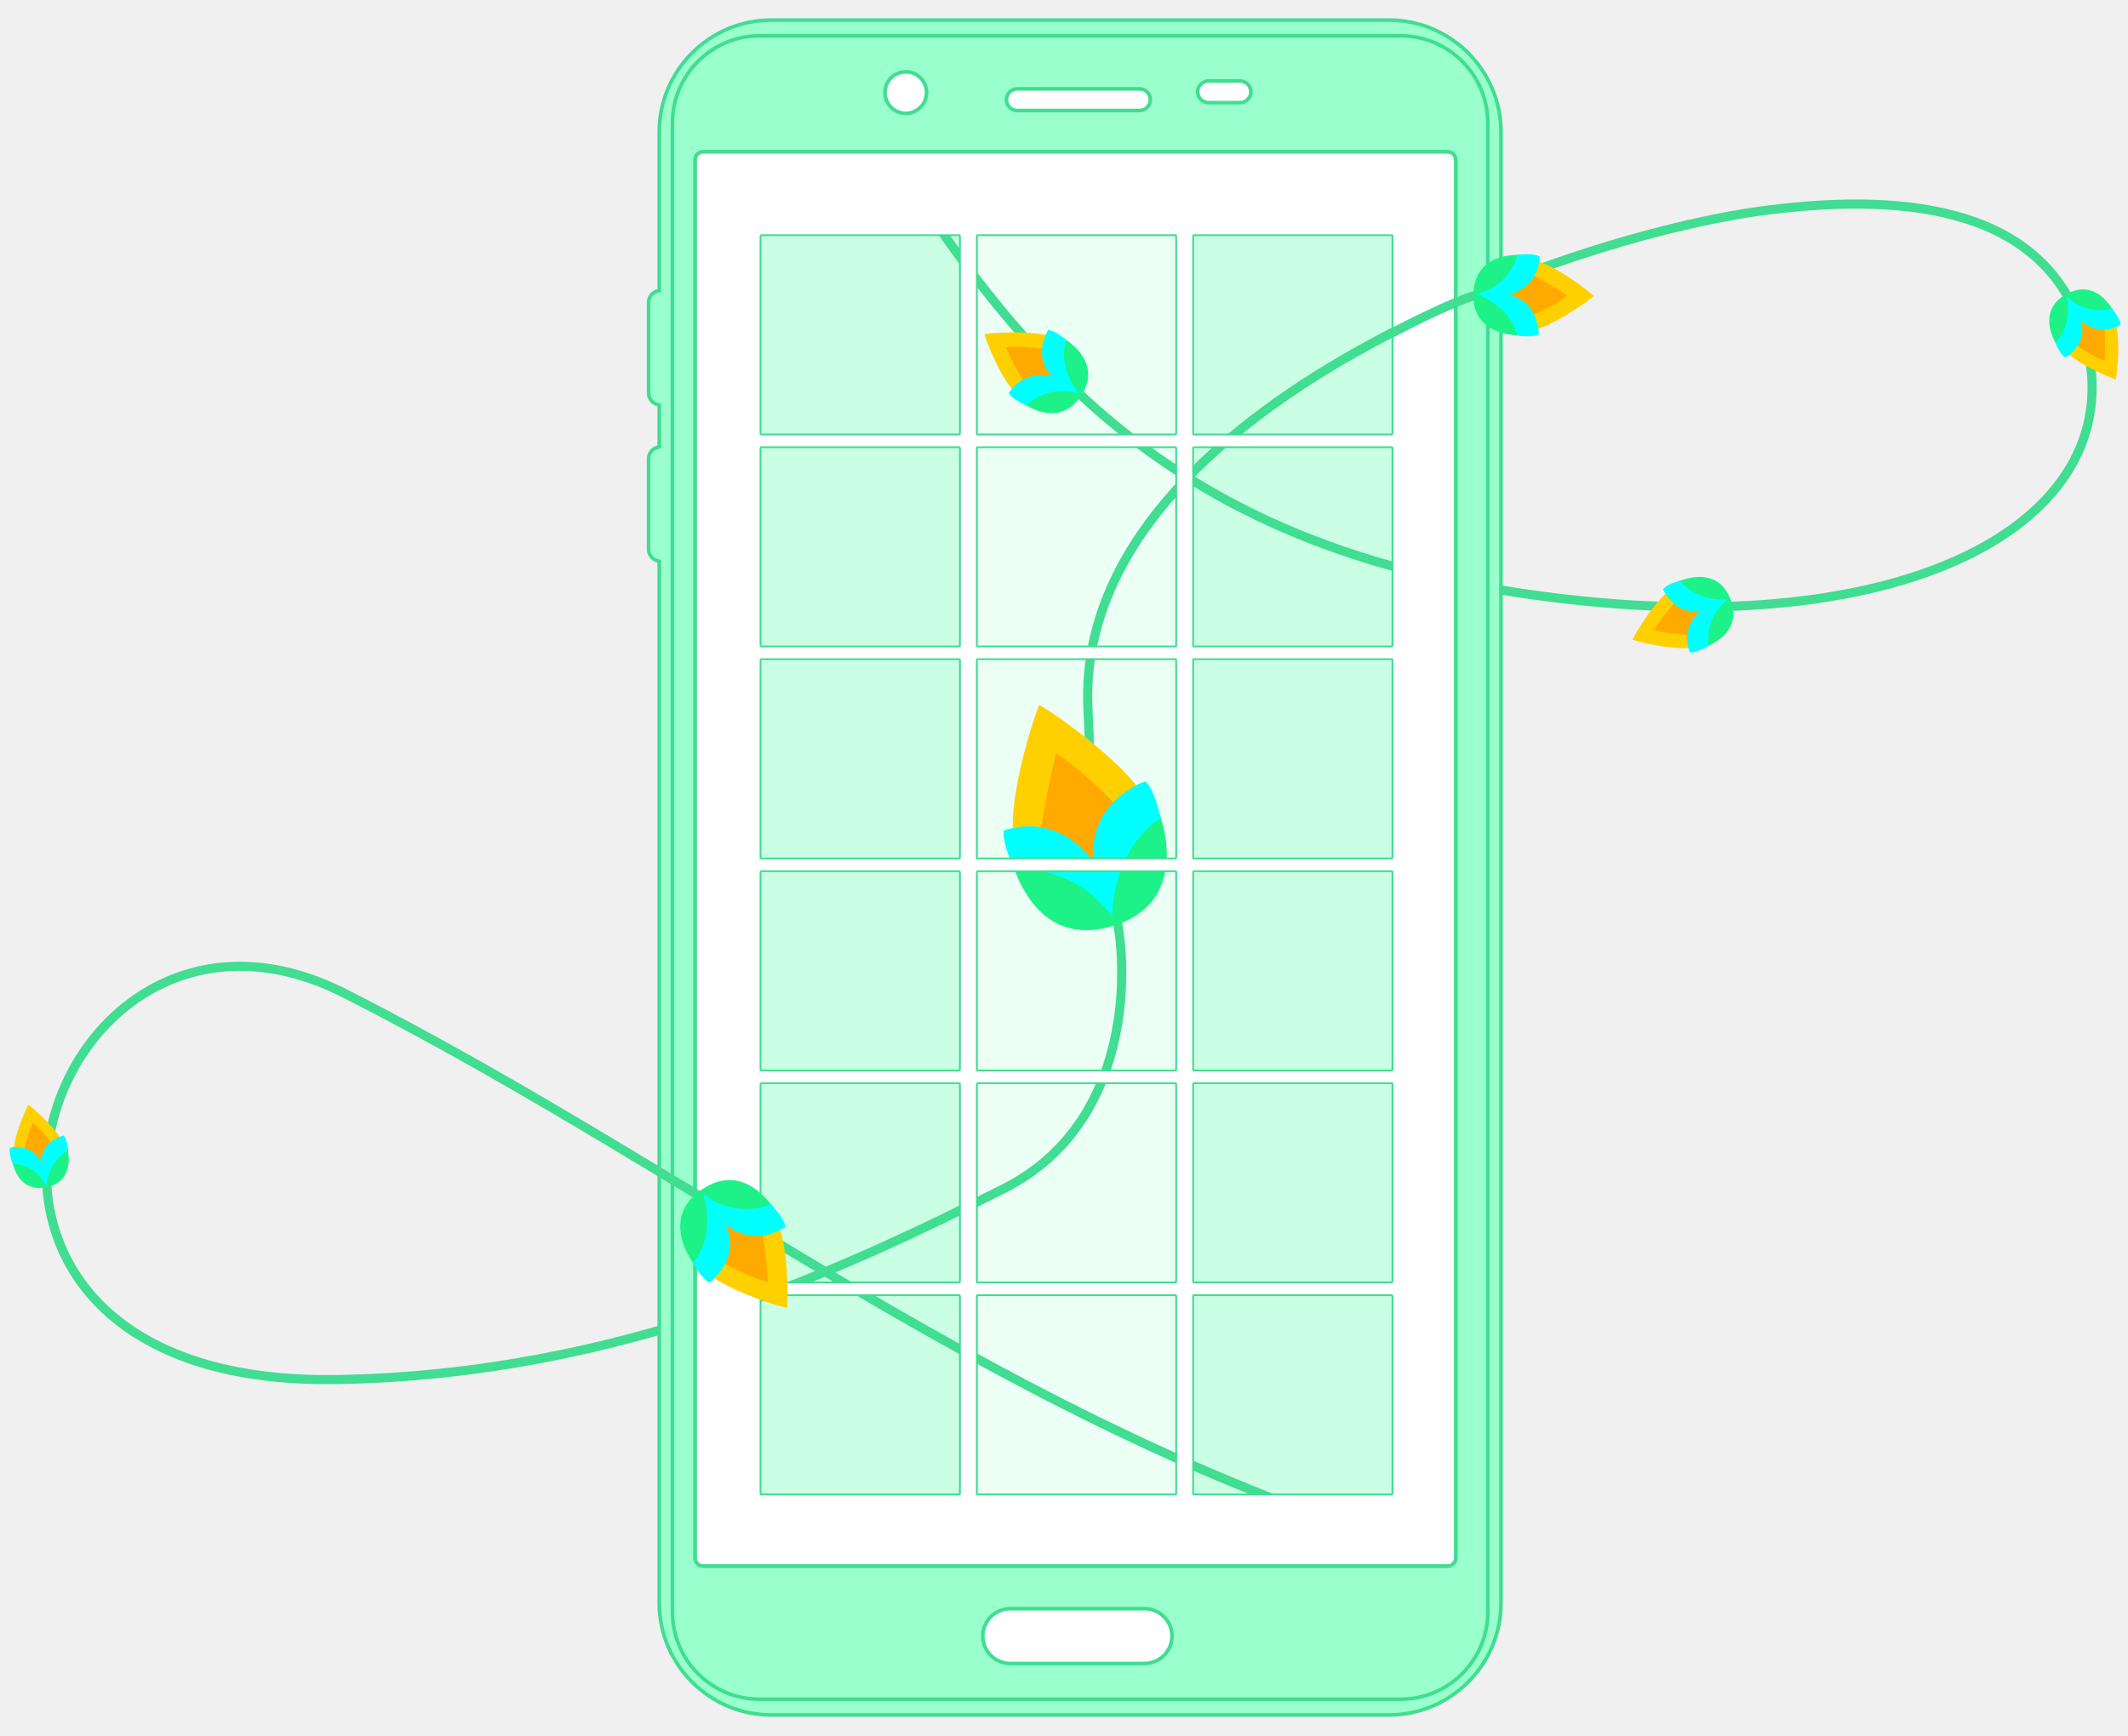
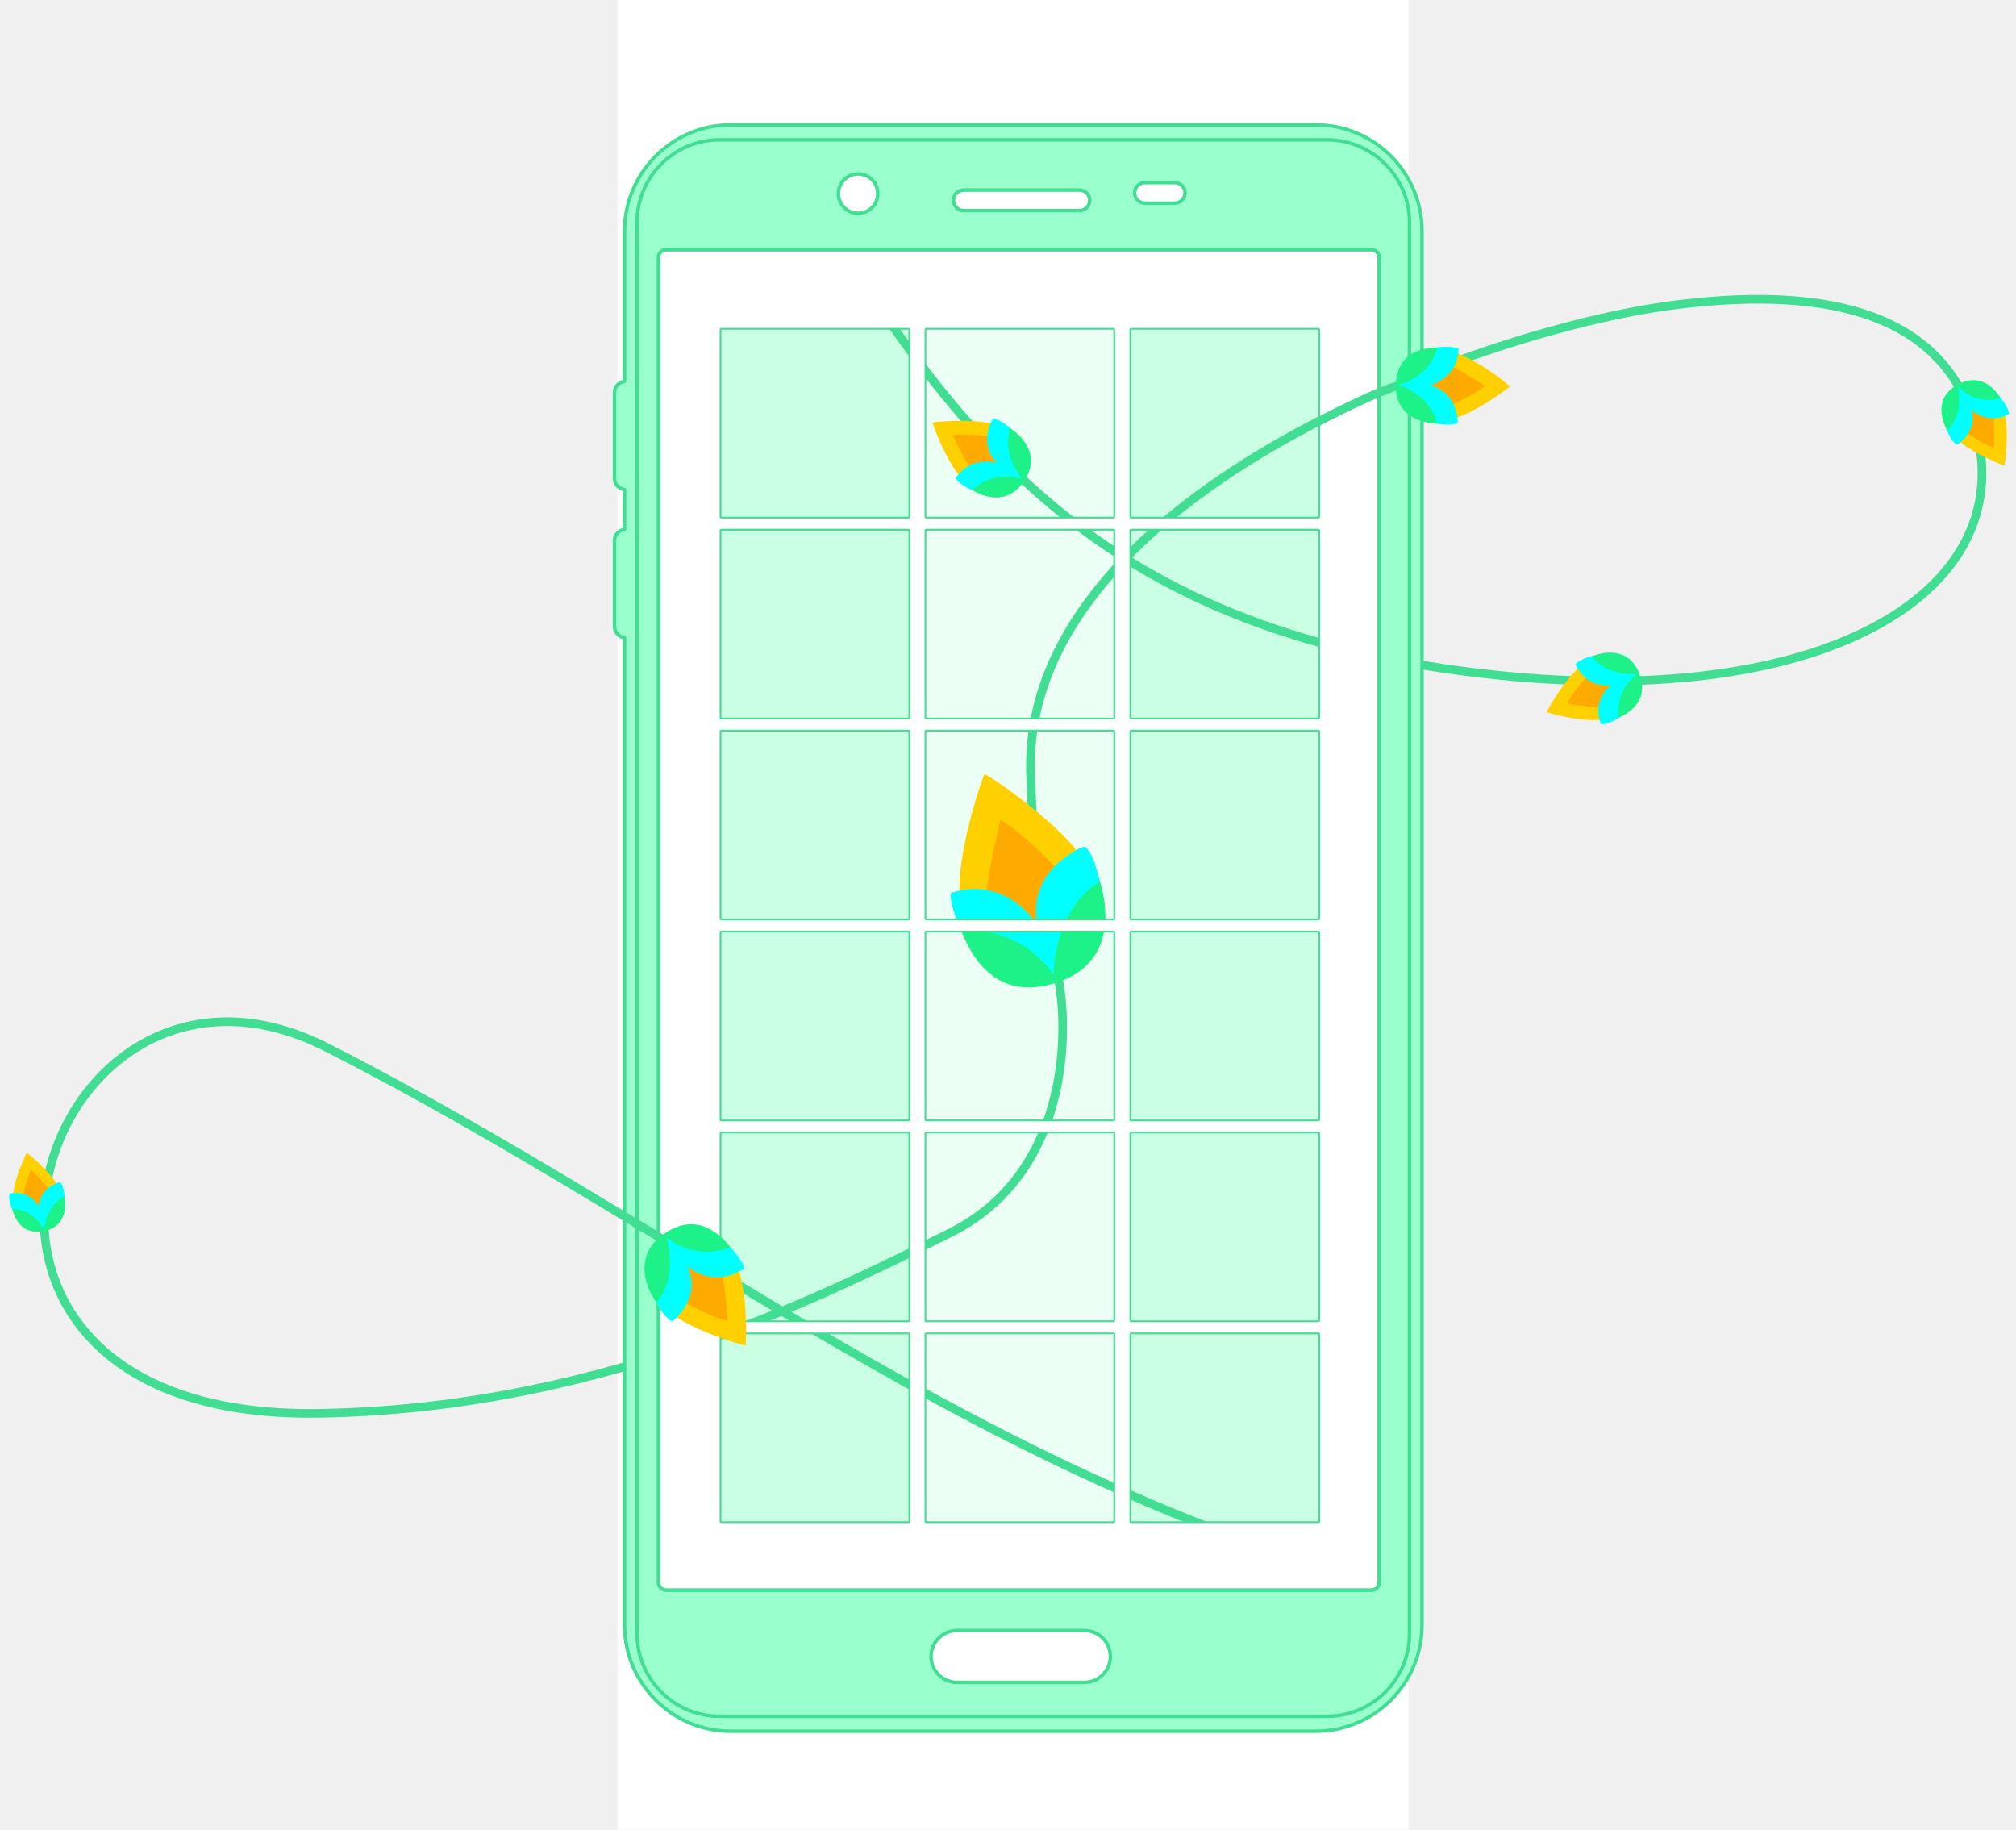
- <svg xmlns="http://www.w3.org/2000/svg" version="1.1" id="Layer_1" x="0px" y="0px" width="2336.364px" height="1905.662px" viewBox="0 0 2336.364 1905.662" enable-background="new 0 0 2336.364 1905.662" xml:space="preserve">
+ <svg xmlns="http://www.w3.org/2000/svg" version="1.1" id="Layer_1" x="0px" y="0px" width="2336.364px" height="2120px" viewBox="0 -122.669 2336.364 2120" enable-background="new 0 -122.669 2336.364 2120" xml:space="preserve">
+   <rect x="715.62" y="-122.669" fill="#FFFFFF" width="916.671" height="2120" />
  <g>
    <rect id="back-col-2" x="754.056" y="152.5" fill="#EBFFF5" stroke="#40DD92" stroke-linecap="round" stroke-linejoin="round" stroke-miterlimit="10" width="859" height="1582" />
    <rect id="back-col-3" x="762.056" y="152.5" fill="#CAFFE3" stroke="#D9F8E9" stroke-linecap="round" stroke-linejoin="round" stroke-miterlimit="10" width="295" height="1563" />
    <rect id="back-col-1" x="1307.056" y="162.5" fill="#CAFFE3" stroke="#D9F8E9" stroke-linecap="round" stroke-linejoin="round" stroke-miterlimit="10" width="295" height="1563" />
    <g id="lines_1_">
      <path fill="none" stroke="#40DD92" stroke-width="10" stroke-miterlimit="10" d="M1647.556,311c0,0-81,36-120,55" />
      <path fill="none" stroke="#40DD92" stroke-width="10" stroke-miterlimit="10" d="M908.898,62.477    C1095.274,358.712,1245.064,610.01,1738.556,660c385,39,608-102,549-294c-41.257-134.26-187-156-349-135    c-230.046,29.821-761,225-744,549c4.497,85.715-1,135,29,220c11.481,32.53,33,228-122.085,305.703    C928.547,1392.344,683.528,1509.604,370.556,1515c-519.201,8.952-323.906-592.462,8-424    c414.589,210.429,760.153,503.373,1254.067,630.963" />
    </g>
    <g id="patel_4_">
      <g>
        <path fill="#FFD000" d="M1140.891,774.43c-7.962,18.026-47.312,141.901-18.789,169.818     c45.315,44.353,130.645,14.296,139.608-49.173C1267.108,856.843,1141.919,772.101,1140.891,774.43z" />
        <path fill="#FFAA00" d="M1141.911,918.152c-0.889,2.645,0.4,6.476,1.122,9.171l6.32,56.933c1.212,4.526,4.582,8.162,9.003,9.714     l49.661,17.427c4.962,1.741,10.48,0.594,14.337-2.981l34.491-31.969c3.857-3.575,5.419-8.99,4.058-14.07l-14.278-53.319     c-0.824-3.079-2.662-5.79-5.217-7.697c0,0-48.138-53.971-81.944-73.999C1147.219,876.674,1141.911,918.152,1141.911,918.152z" />
        <g>
          <path fill="#1DF288" stroke="#1DF288" stroke-width="1.2" stroke-miterlimit="10" d="M1103.695,912.968      c0,0,14.939,129.575,112.575,104.766c97.636-24.809,60.55-131.238,38.815-157.948c0,0-51.25,14.842-49.209,104.96      C1205.876,964.746,1166.536,902.62,1103.695,912.968z" />
          <path fill="#00FFFF" stroke="#00FFFF" stroke-width="2.5" stroke-miterlimit="10" d="M1103.249,912.903      c0,0-2.324,11.834,11.931,41.499c0,0,61.616-8.232,104.639,48.478c0,0,0.703-70.836,52.891-104.611      c0,0-4.952-28.215-15.554-38.716c0,0-68.27,23.955-53.364,94.183C1203.792,953.736,1170.141,892.519,1103.249,912.903z" />
        </g>
      </g>
    </g>
    <g id="Phone">
      <path fill="#FFFFFF" stroke="#40DD92" stroke-width="2" stroke-linecap="round" stroke-linejoin="round" stroke-miterlimit="10" d="    M752.595,161.885V1725.74l881.972-5.255l-10.51-1558.6L752.595,161.885L752.595,161.885z M1073.211,1641.203    c-0.392,0-0.716-0.324-0.716-0.716v-217.405c0-0.409,0.324-0.716,0.716-0.716h217.405c0.392,0,0.716,0.307,0.716,0.716v217.405    c0,0.392-0.324,0.716-0.716,0.716H1073.211z M835.017,957.456c0-0.392,0.324-0.716,0.716-0.716h217.405    c0.409,0,0.734,0.324,0.734,0.716v217.405c0,0.392-0.324,0.716-0.734,0.716H835.734c-0.392,0-0.716-0.324-0.716-0.716    L835.017,957.456L835.017,957.456z M835.017,1190.26c0-0.392,0.324-0.716,0.716-0.716h217.405c0.409,0,0.734,0.324,0.734,0.716    v217.405c0,0.409-0.324,0.716-0.734,0.716H835.734c-0.392,0-0.716-0.307-0.716-0.716L835.017,1190.26L835.017,1190.26z     M835.017,1423.082c0-0.409,0.324-0.716,0.716-0.716h217.405c0.409,0,0.734,0.307,0.734,0.716v217.405    c0,0.392-0.324,0.716-0.734,0.716H835.734c-0.392,0-0.716-0.324-0.716-0.716L835.017,1423.082L835.017,1423.082z M835.017,259.008    c0-0.392,0.324-0.716,0.716-0.716h217.405c0.409,0,0.734,0.324,0.734,0.716v217.405c0,0.409-0.324,0.733-0.734,0.733H835.734    c-0.392,0-0.716-0.324-0.716-0.733L835.017,259.008L835.017,259.008z M1073.211,477.146c-0.392,0-0.716-0.324-0.716-0.733V259.008    c0-0.392,0.324-0.716,0.716-0.716h217.405c0.392,0,0.716,0.324,0.716,0.716v217.405c0,0.409-0.324,0.733-0.716,0.733H1073.211z     M1309.955,491.829c0-0.392,0.324-0.716,0.716-0.716h217.405c0.409,0,0.733,0.324,0.733,0.716v217.405    c0,0.392-0.324,0.716-0.733,0.716h-217.405c-0.392,0-0.716-0.324-0.716-0.716V491.829z M1528.81,476.413    c0,0.409-0.324,0.733-0.733,0.733h-217.405c-0.392,0-0.716-0.324-0.716-0.733V259.008c0-0.392,0.324-0.716,0.716-0.716h217.405    c0.409,0,0.733,0.324,0.733,0.716V476.413z M1072.495,491.829c0-0.392,0.324-0.716,0.716-0.716h217.405    c0.392,0,0.716,0.324,0.716,0.716v217.405c0,0.392-0.324,0.716-0.716,0.716h-217.405c-0.392,0-0.716-0.324-0.716-0.716V491.829z     M1072.495,724.634c0-0.392,0.324-0.716,0.716-0.716h217.405c0.392,0,0.716,0.324,0.716,0.716v217.405    c0,0.409-0.324,0.733-0.716,0.733h-217.405c-0.392,0-0.716-0.324-0.716-0.733V724.634z M1290.616,1175.577h-217.405    c-0.392,0-0.716-0.324-0.716-0.716V957.456c0-0.392,0.324-0.716,0.716-0.716h217.405c0.392,0,0.716,0.324,0.716,0.716v217.405    C1291.332,1175.253,1291.008,1175.577,1290.616,1175.577z M1291.332,1190.26v217.405c0,0.409-0.324,0.716-0.716,0.716h-217.405    c-0.392,0-0.716-0.307-0.716-0.716V1190.26c0-0.392,0.324-0.716,0.716-0.716h217.405    C1291.008,1189.544,1291.332,1189.868,1291.332,1190.26z M1309.955,1423.082c0-0.409,0.324-0.716,0.716-0.716h217.405    c0.409,0,0.733,0.307,0.733,0.716v217.405c0,0.392-0.324,0.716-0.733,0.716h-217.405c-0.392,0-0.716-0.324-0.716-0.716V1423.082z     M1528.077,1408.381h-217.405c-0.392,0-0.716-0.307-0.716-0.716V1190.26c0-0.392,0.324-0.716,0.716-0.716h217.405    c0.409,0,0.733,0.324,0.733,0.716v217.405C1528.81,1408.074,1528.486,1408.381,1528.077,1408.381z M1528.81,1174.861    c0,0.392-0.324,0.716-0.733,0.716h-217.405c-0.392,0-0.716-0.324-0.716-0.716V957.456c0-0.392,0.324-0.716,0.716-0.716h217.405    c0.409,0,0.733,0.324,0.733,0.716V1174.861z M1528.81,942.039c0,0.409-0.324,0.733-0.733,0.733h-217.405    c-0.392,0-0.716-0.324-0.716-0.733V724.634c0-0.392,0.324-0.716,0.716-0.716h217.405c0.409,0,0.733,0.324,0.733,0.716V942.039z     M835.734,709.951c-0.392,0-0.716-0.324-0.716-0.716V491.829c0-0.392,0.324-0.716,0.716-0.716h217.405    c0.409,0,0.734,0.324,0.734,0.716v217.405c0,0.392-0.324,0.716-0.734,0.716L835.734,709.951L835.734,709.951z M835.017,724.634    c0-0.392,0.324-0.716,0.716-0.716h217.405c0.409,0,0.734,0.324,0.734,0.716V883.72v58.318c0,0.409-0.324,0.733-0.734,0.733    H835.734c-0.392,0-0.716-0.324-0.716-0.733L835.017,724.634L835.017,724.634z" />
      <path fill="#99FFCC" stroke="#40DD92" stroke-width="4" stroke-linecap="round" stroke-linejoin="round" stroke-miterlimit="10" d="    M1525.197,22.074H846.593c-67.529,0-122.779,55.232-122.779,122.761v174.42c-6.534,0.648-11.702,6.201-11.702,12.91v99.551    c0,6.727,5.168,12.28,11.702,12.928v46.193c-6.534,0.666-11.702,6.201-11.702,12.928v99.551c0,6.727,5.168,12.28,11.702,12.928    v1144.338c0,67.512,55.25,122.761,122.779,122.761h678.604c67.512,0,122.762-55.25,122.762-122.761V144.835    C1647.959,77.306,1592.709,22.074,1525.197,22.074z M763.018,175.631c0-5.01,4.082-9.091,9.091-9.091h817.236    c5.027,0,9.091,4.082,9.091,9.091v1535.29c0,5.027-4.064,9.109-9.091,9.109H772.11c-5.01,0-9.091-4.082-9.091-9.109    L763.018,175.631L763.018,175.631z" />
      <g>
        <path fill="#99FFCC" stroke="#40DD92" stroke-width="4" stroke-linecap="round" stroke-linejoin="round" stroke-miterlimit="10" d="     M1537.968,39.346H833.823c-52.534,0-95.505,42.97-95.505,95.505v1635.734c0,52.517,42.97,95.487,95.505,95.487h704.144     c52.517,0,95.487-42.97,95.487-95.487V134.29C1633.139,82.018,1590.292,39.346,1537.968,39.346z M1598.437,1710.921     c0,5.027-4.064,9.109-9.091,9.109H772.11c-5.01,0-9.091-4.082-9.091-9.109V175.631c0-5.01,4.082-9.091,9.091-9.091h817.236     c5.027,0,9.091,4.082,9.091,9.091L1598.437,1710.921L1598.437,1710.921z" />
        <path fill="#FFFFFF" stroke="#40DD92" stroke-width="4" stroke-linecap="round" stroke-linejoin="round" stroke-miterlimit="10" d="     M1256.691,1826.827H1109.1c-16.549,0-30.09-13.54-30.09-30.09l0,0c0-16.549,13.54-30.09,30.09-30.09h147.591     c16.549,0,30.09,13.54,30.09,30.09l0,0C1286.781,1813.286,1273.241,1826.827,1256.691,1826.827z" />
        <circle fill="#FFFFFF" stroke="#40DD92" stroke-width="4" stroke-linecap="round" stroke-linejoin="round" stroke-miterlimit="10" cx="994.461" cy="101.671" r="22.825" />
        <path fill="#FFFFFF" stroke="#40DD92" stroke-width="4" stroke-linecap="round" stroke-linejoin="round" stroke-miterlimit="10" d="     M1251.071,121.376h-134.185c-6.547,0-11.904-5.357-11.904-11.904l0,0c0-6.547,5.357-11.904,11.904-11.904h134.185     c6.547,0,11.904,5.357,11.904,11.904l0,0C1262.974,116.019,1257.618,121.376,1251.071,121.376z" />
        <path fill="#FFFFFF" stroke="#40DD92" stroke-width="4" stroke-linecap="round" stroke-linejoin="round" stroke-miterlimit="10" d="     M1361.449,112.719h-34.628c-6.547,0-11.904-5.357-11.904-11.904l0,0c0-6.547,5.357-11.904,11.904-11.904h34.628     c6.547,0,11.904,5.357,11.904,11.904l0,0C1373.352,107.362,1367.996,112.719,1361.449,112.719z" />
      </g>
    </g>
    <line fill="none" stroke="#40DD92" stroke-width="10" stroke-miterlimit="10" x1="723.814" y1="1286.841" x2="901.427" y2="1393.903" />
    <path fill="none" stroke="#40DD92" stroke-width="10" stroke-miterlimit="10" d="M1527.556,366c0,0,74-39,98-43" />
    <g id="patel_6_">
      <g>
        <path fill="#FFD000" d="M31.076,1213.272c-3.577,6.156-22.643,49.073-13.513,60.234c14.506,17.733,46.346,10.339,52.093-12.097     C73.118,1247.895,31.538,1212.476,31.076,1213.272z" />
        <path fill="#FFAA00" d="M25.716,1264.924c-0.425,0.914-0.114,2.341,0.037,3.338l0.001,20.697c0.255,1.674,1.32,3.114,2.846,3.847     l17.139,8.237c1.713,0.823,3.74,0.631,5.267-0.499l13.66-10.106c1.527-1.13,2.304-3.013,2.018-4.891l-3.003-19.716     c-0.173-1.138-0.725-2.185-1.567-2.972c0,0-15.137-21.299-26.479-29.838C29.275,1250.24,25.716,1264.924,25.716,1264.924z" />
        <g>
          <path fill="#1DF288" stroke="#1DF288" stroke-width="1.2" stroke-miterlimit="10" d="M12.199,1261.54      c0,0,0.203,47.126,36.253,42.107c36.05-5.019,26.972-44.716,20.231-55.174c0,0-18.996,3.288-21.853,35.732      C46.83,1284.204,35.178,1260.327,12.199,1261.54z" />
          <path fill="#00FFFF" stroke="#00FFFF" stroke-width="2.5" stroke-miterlimit="10" d="M12.042,1261.499      c0,0-1.306,4.157,2.631,15.378c0,0,22.455-0.502,35.645,21.577c0,0,3.074-25.41,23.161-35.46c0,0-0.654-10.329-4.043-14.523      c0,0-25.47,5.883-22.915,31.696C46.521,1280.167,36.875,1256.844,12.042,1261.499z" />
        </g>
      </g>
-       <style>
- 			#patel_6_{
- 				animation-name: blinkWithOpcity;
- 				animation-duration: 4s;
- 				animation-iteration-count: infinite;
- 			}
- 			@keyframes blinkWithOpcity {
- 				0%   { opacity: 1; }
- 				5%  { opacity: 0; }
- 				10%  { opacity: 1; }
- 				50% { opacity: 1; }
- 				55% { opacity: 0; }
- 				60% { opacity: 1; }
- 				100% { opacity: 1; }
- 			}
- 		</style>
    </g>
    <g id="patel_5_">
      <g>
        <path fill="#FFD000" d="M1080.769,367.104c2.511,9.344,25.64,68.825,45.147,70.708c30.99,2.991,54.348-34.793,38.217-61.818     C1154.415,359.715,1080.445,365.896,1080.769,367.104z" />
        <path fill="#FFAA00" d="M1125.447,421.731c0.475,1.285,2.148,2.352,3.255,3.16l19.96,19.817c1.858,1.357,4.267,1.708,6.435,0.939     l24.354-8.641c2.434-0.863,4.189-3.002,4.562-5.557l3.334-22.85c0.373-2.555-0.699-5.107-2.784-6.629l-21.888-15.983     c-1.264-0.923-2.802-1.393-4.366-1.335c0,0-35.033-5.798-54.128-3.037C1114.695,404.239,1125.447,421.731,1125.447,421.731z" />
        <g>
          <path fill="#1DF288" stroke="#1DF288" stroke-width="1.2" stroke-miterlimit="10" d="M1109.24,431.526      c0,0,45.639,44.93,75.319,5.36s-17.294-68.828-33.834-72.341c0,0-15.018,21.466,13.532,55.288      C1164.257,419.833,1130.074,408.206,1109.24,431.526z" />
          <path fill="#00FFFF" stroke="#00FFFF" stroke-width="2.5" stroke-miterlimit="10" d="M1109.05,431.638      c0,0,2.758,5.24,17.349,12.188c0,0,21.018-22.134,54.94-13.712c0,0-21.559-27.296-12.017-56.289c0,0-10.587-9.26-17.876-10.007      c0,0-18.716,30.195,8.622,52.448C1160.068,416.266,1128.34,403.233,1109.05,431.638z" />
        </g>
      </g>
-       <style>
- 			#patel_5_{
- 				animation-name: blinkWithOpcity;
- 				animation-duration: 3s;
- 				animation-iteration-count: infinite;
- 			}
- 			@keyframes blinkWithOpcity {
- 				0%   { opacity: 1; }
- 				5%  { opacity: 0; }
- 				10%  { opacity: 1; }
- 				50% { opacity: 1; }
- 				55% { opacity: 0; }
- 				60% { opacity: 1; }
- 				100% { opacity: 1; }
- 			}
- 		</style>
    </g>
    <g id="patel_3_">
      <g>
        <path fill="#FFD000" d="M864.168,1436.219c1.4-12.25,1.844-93.57-20.391-104.936c-35.325-18.057-80.701,15.782-74.238,55.363     C773.431,1410.489,863.987,1437.802,864.168,1436.219z" />
        <path fill="#FFAA00" d="M836.803,1350.559c0.039-1.745-1.444-3.794-2.377-5.269l-14.374-32.832     c-1.567-2.478-4.256-4.022-7.186-4.126l-32.908-1.165c-3.288-0.116-6.371,1.596-8.009,4.45l-14.651,25.517     c-1.638,2.853-1.563,6.379,0.195,9.16l18.455,29.191c1.066,1.686,2.668,2.963,4.549,3.626c0,0,38.802,23.277,62.724,28.947     C841.353,1376.323,836.803,1350.559,836.803,1350.559z" />
        <g>
          <path fill="#1DF288" stroke="#1DF288" stroke-width="1.2" stroke-miterlimit="10" d="M860.595,1346.541      c0,0-33.046-74.618-86.749-41.623c-53.703,32.996-11.737,89.665,6.219,101.574c0,0,27.85-18.407,9.854-71.858      C789.92,1334.635,824.985,1364.421,860.595,1346.541z" />
          <path fill="#00FFFF" stroke="#00FFFF" stroke-width="2.5" stroke-miterlimit="10" d="M860.873,1346.497      c0,0-0.815-7.502-14.852-22.568c0,0-35.273,16.388-71.529-9.478c0,0,12.767,42.444-12.119,72.334      c0,0,8.211,15.932,16.499,20.231c0,0,36.32-27.019,14.343-66.193C793.214,1340.824,824.711,1371.126,860.873,1346.497z" />
        </g>
      </g>
-       <style>
- 			#patel_3_{
- 				animation-name: blinkWithOpcity;
- 				animation-duration: 3.5s;
- 				animation-iteration-count: infinite;
- 			}
- 			@keyframes blinkWithOpcity {
- 				0%   { opacity: 1; }
- 				5%  { opacity: 0; }
- 				10%  { opacity: 1; }
- 				50% { opacity: 1; }
- 				55% { opacity: 0; }
- 				60% { opacity: 1; }
- 				100% { opacity: 1; }
- 			}
- 		</style>
    </g>
    <g id="patel_2_">
      <g>
        <path fill="#FFD000" d="M2323.006,416.651c1.768-8.13,7.564-62.696-6.596-71.83c-22.496-14.511-55.247,5.14-53.584,32.15     C2263.828,393.242,2322.778,417.701,2323.006,416.651z" />
        <path fill="#FFAA00" d="M2310.425,357.291c0.144-1.169-0.713-2.645-1.24-3.698l-7.431-23.014     c-0.884-1.77-2.586-2.988-4.546-3.256l-22.015-3.007c-2.2-0.3-4.385,0.641-5.678,2.446l-11.561,16.141     c-1.293,1.805-1.481,4.177-0.488,6.163l10.417,20.846c0.601,1.204,1.591,2.17,2.809,2.742c0,0,24.477,18.251,40.154,23.675     C2311.738,374.896,2310.425,357.291,2310.425,357.291z" />
        <g>
          <path fill="#1DF288" stroke="#1DF288" stroke-width="1.2" stroke-miterlimit="10" d="M2326.67,356.202      c0,0-17.142-52.331-55.427-33.809s-13.941,59.405-2.691,68.614c0,0,19.942-10.475,11.474-47.577      C2280.026,343.43,2301.554,365.798,2326.67,356.202z" />
          <path fill="#00FFFF" stroke="#00FFFF" stroke-width="2.5" stroke-miterlimit="10" d="M2326.86,356.191      c0,0-0.04-5.091-8.446-16.155c0,0-24.789,8.618-47.382-11.199c0,0,5.702,29.359-13.026,47.744c0,0,4.435,11.251,9.709,14.698      c0,0,26.211-15.684,14.104-43.471C2281.819,347.808,2300.917,370.281,2326.86,356.191z" />
        </g>
      </g>
-       <style>
- 			#patel_2_{
- 				animation-name: blinkWithOpcity;
- 				animation-duration: 3.8s;
- 				animation-iteration-count: infinite;
- 			}
- 			@keyframes blinkWithOpcity {
- 				0%   { opacity: 1; }
- 				5%  { opacity: 0; }
- 				10%  { opacity: 1; }
- 				50% { opacity: 1; }
- 				55% { opacity: 0; }
- 				60% { opacity: 1; }
- 				100% { opacity: 1; }
- 			}
- 		</style>
    </g>
    <g id="patel_1_">
      <g>
        <path fill="#FFD000" d="M1792.475,702.561c8.406,3.041,65.695,16.989,77.441,3.21c18.66-21.891,2.398-59.572-26.606-61.65     C1825.838,642.87,1791.389,702.168,1792.475,702.561z" />
        <path fill="#FFAA00" d="M1857.488,697.62c1.225,0.32,2.918-0.383,4.115-0.794l25.569-4.635c2.011-0.69,3.551-2.328,4.115-4.377     l6.339-23.018c0.633-2.3-0.058-4.762-1.796-6.396l-15.544-14.613c-1.738-1.634-4.238-2.172-6.494-1.398l-23.685,8.124     c-1.368,0.469-2.537,1.385-3.321,2.601c0,0-22.925,23.468-30.935,39.392C1838.551,696.51,1857.488,697.62,1857.488,697.62z" />
        <g>
          <path fill="#1DF288" stroke="#1DF288" stroke-width="1.2" stroke-miterlimit="10" d="M1856.333,715.077      c0,0,58.176-10.8,43.905-54.214s-61.282-23.312-72.693-12.643c0,0,8.315,22.732,49.036,18.999      C1876.581,667.219,1849.691,686.959,1856.333,715.077z" />
          <path fill="#00FFFF" stroke="#00FFFF" stroke-width="2.5" stroke-miterlimit="10" d="M1856.317,715.28      c0,0,5.428,0.683,18.409-6.693c0,0-5.646-27.629,18.678-48.868c0,0-32.08,1.89-48.993-20.676c0,0-12.615,3.121-17.037,8.246      c0,0,12.969,30.15,44.288,21.215C1871.663,668.505,1845.007,685.642,1856.317,715.28z" />
        </g>
      </g>
-       <style>
- 			#patel_1_{
- 				animation-name: blinkWithOpcity;
- 				animation-duration: 3.2s;
- 				animation-iteration-count: infinite;
- 			}
- 			@keyframes blinkWithOpcity {
- 				0%   { opacity: 1; }
- 				5%  { opacity: 0; }
- 				10%  { opacity: 1; }
- 				50% { opacity: 1; }
- 				55% { opacity: 0; }
- 				60% { opacity: 1; }
- 				100% { opacity: 1; }
- 			}
- 		</style>
    </g>
    <g id="patel">
      <g>
        <path fill="#FFD000" d="M1749.8,324.909c-7.356-7.02-60.595-47.801-79.138-38.843c-29.459,14.232-29.806,60.91-0.568,76.369     C1687.707,371.748,1750.75,325.816,1749.8,324.909z" />
        <path fill="#FFAA00" d="M1679.862,300.248c-1.128-0.894-3.213-0.939-4.648-1.061l-28.74-6.897     c-2.409-0.204-4.764,0.795-6.291,2.67l-17.151,21.054c-1.714,2.104-2.123,4.983-1.063,7.481l9.48,22.337     c1.06,2.498,3.415,4.204,6.119,4.432l28.379,2.402c1.639,0.139,3.276-0.279,4.649-1.185c0,0,34.622-13.919,50.26-26.822     C1699.065,310.085,1679.862,300.248,1679.862,300.248z" />
        <g>
          <path fill="#1DF288" stroke="#1DF288" stroke-width="1.2" stroke-miterlimit="10" d="M1689.067,282.607      c0,0-65.507-15.428-70.555,36.305s53.102,52.36,69.871,46.485c0,0,1.766-27.473-42.333-42.256      C1646.05,323.141,1683.091,314.919,1689.067,282.607z" />
          <path fill="#00FFFF" stroke="#00FFFF" stroke-width="2.5" stroke-miterlimit="10" d="M1689.176,282.402      c0,0-5.337-3.199-22.231-1.473c0,0-6.789,31.348-41.845,42.305c0,0,34.259,12.739,41.519,43.982c0,0,14.561,2.535,21.514-0.773      c0,0,0.322-37.329-36.374-42.386C1651.759,324.056,1687.362,318.437,1689.176,282.402z" />
        </g>
      </g>
-       <style>
- 			#patel{
- 				animation-name: blinkWithOpcity;
- 				animation-duration: 3.3s;
- 				animation-iteration-count: infinite;
- 			}
- 			@keyframes blinkWithOpcity {
- 				0%   { opacity: 1; }
- 				5%  { opacity: 0; }
- 				10%  { opacity: 1; }
- 				50% { opacity: 1; }
- 				55% { opacity: 0; }
- 				60% { opacity: 1; }
- 				100% { opacity: 1; }
- 			}
- 		</style>
    </g>
  </g>
  <g id="Alternate_hand">
</g>
</svg>
